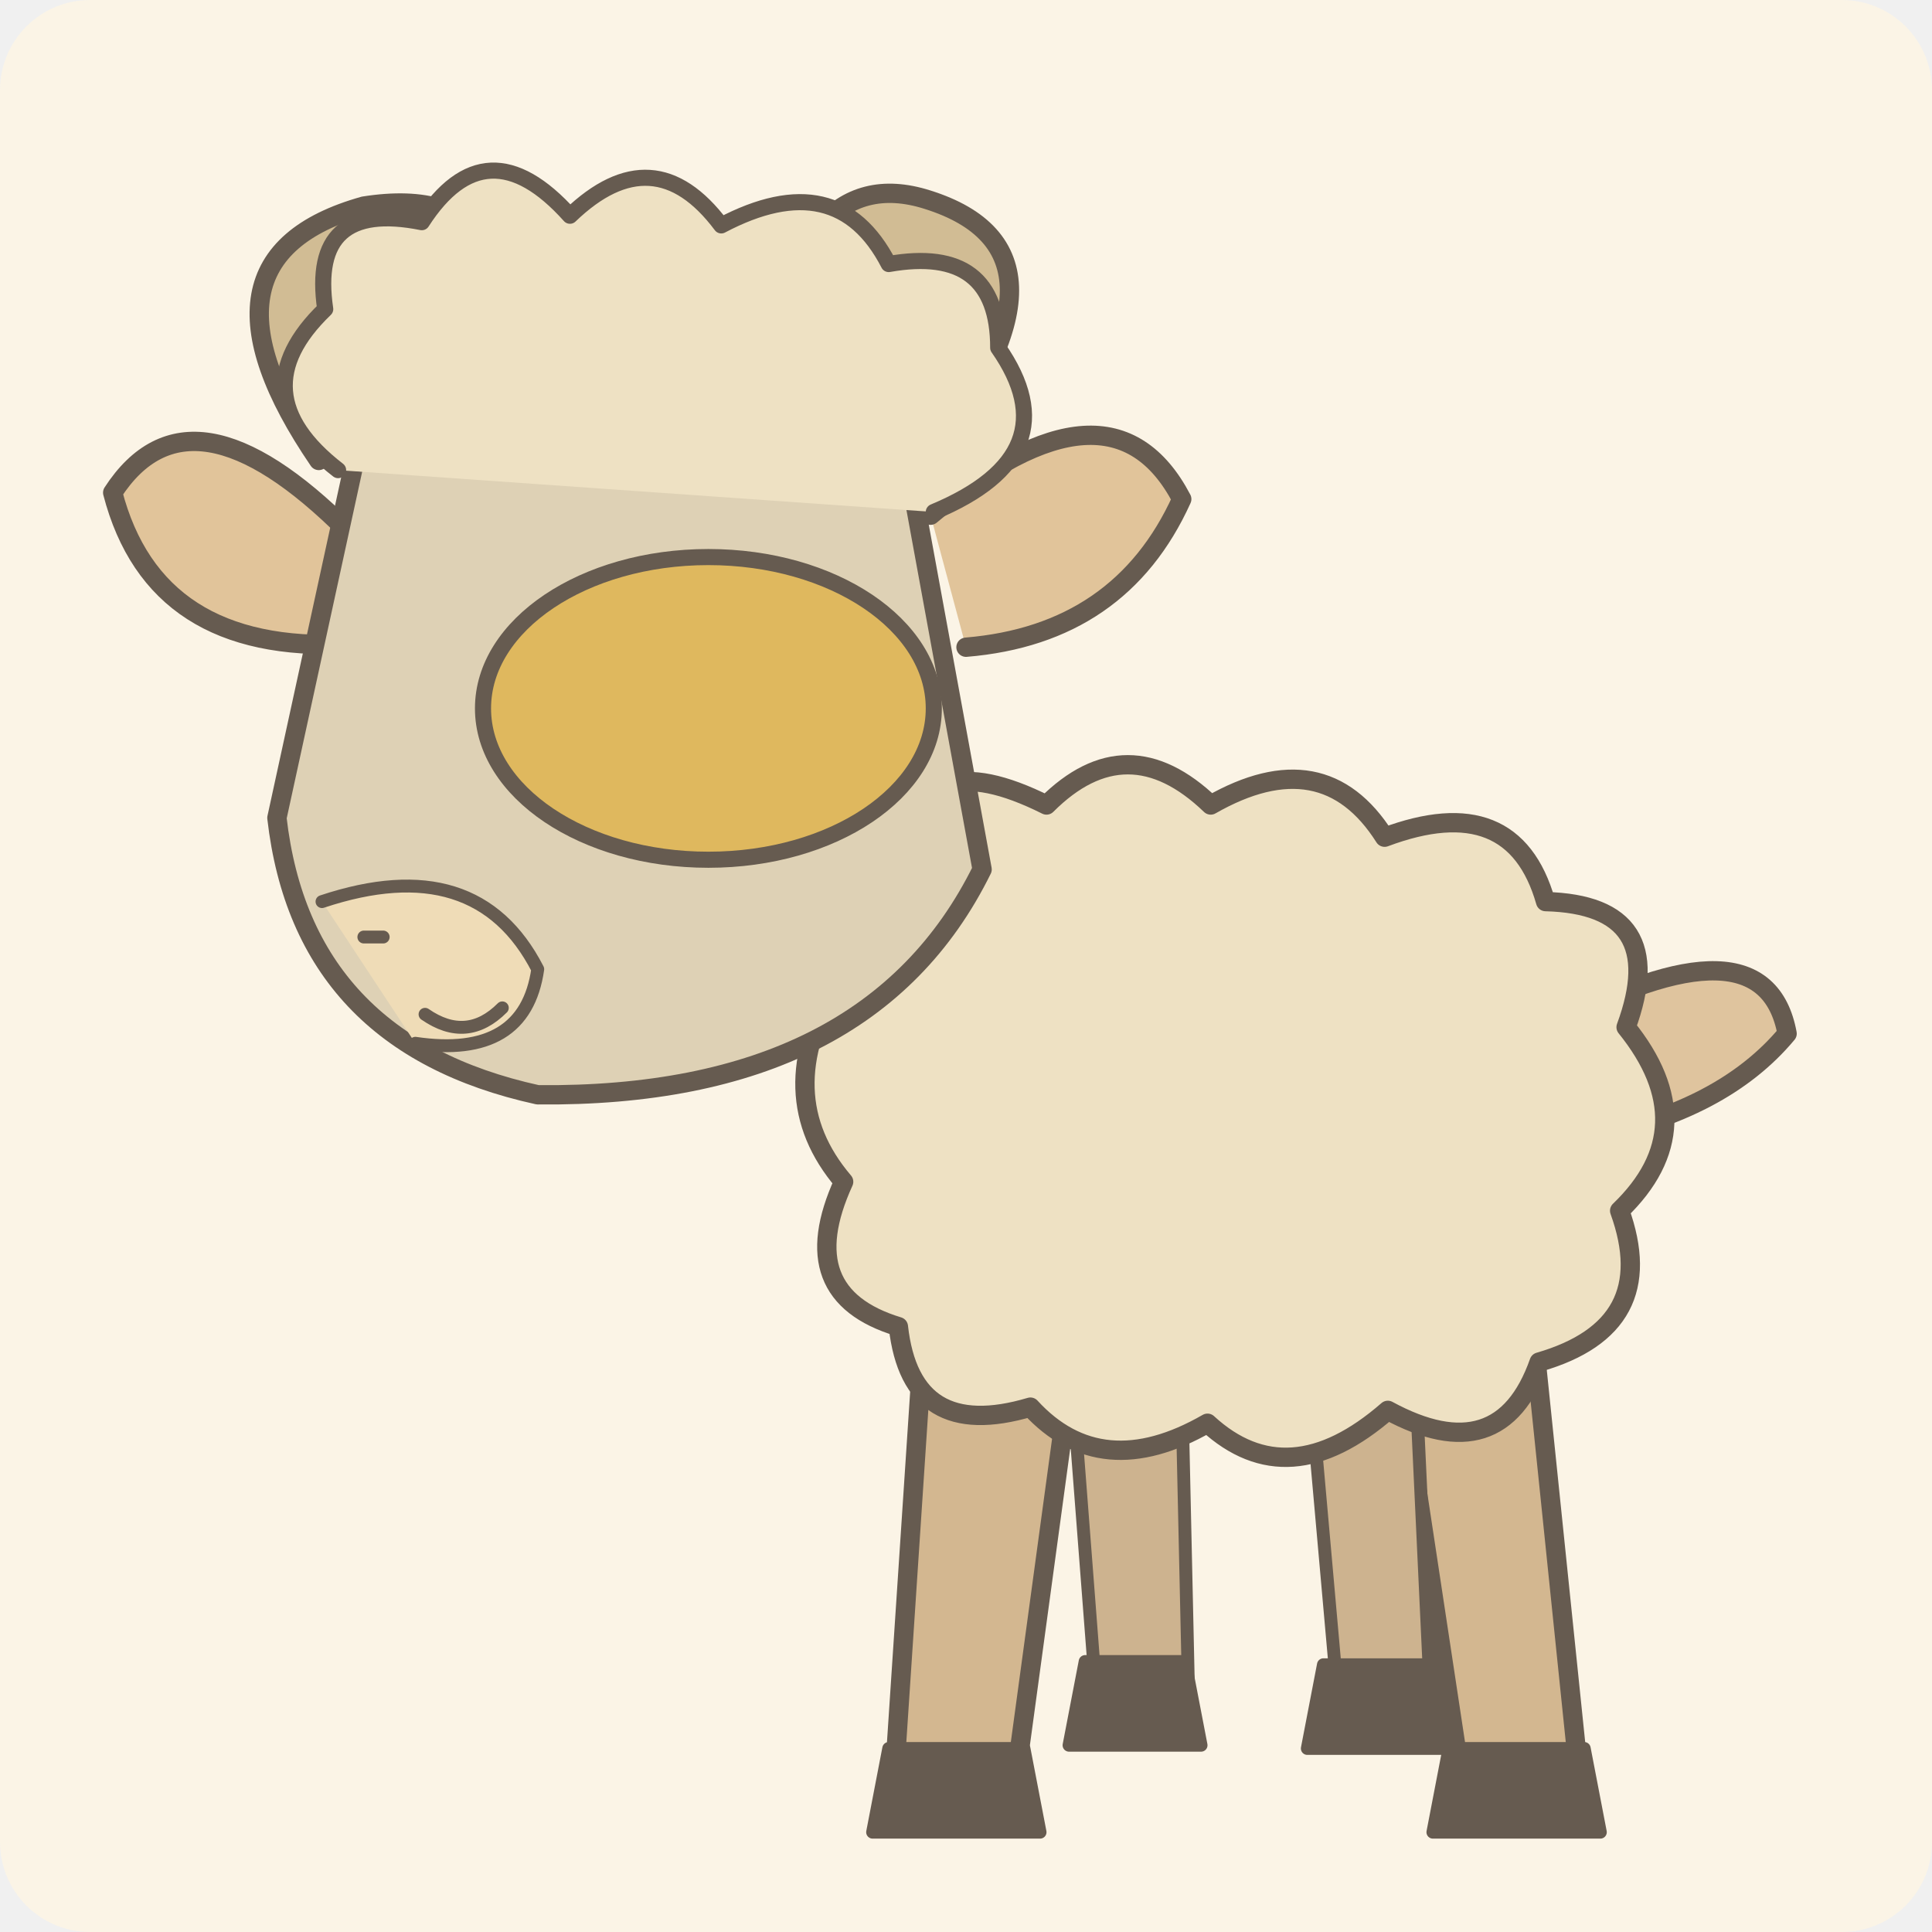
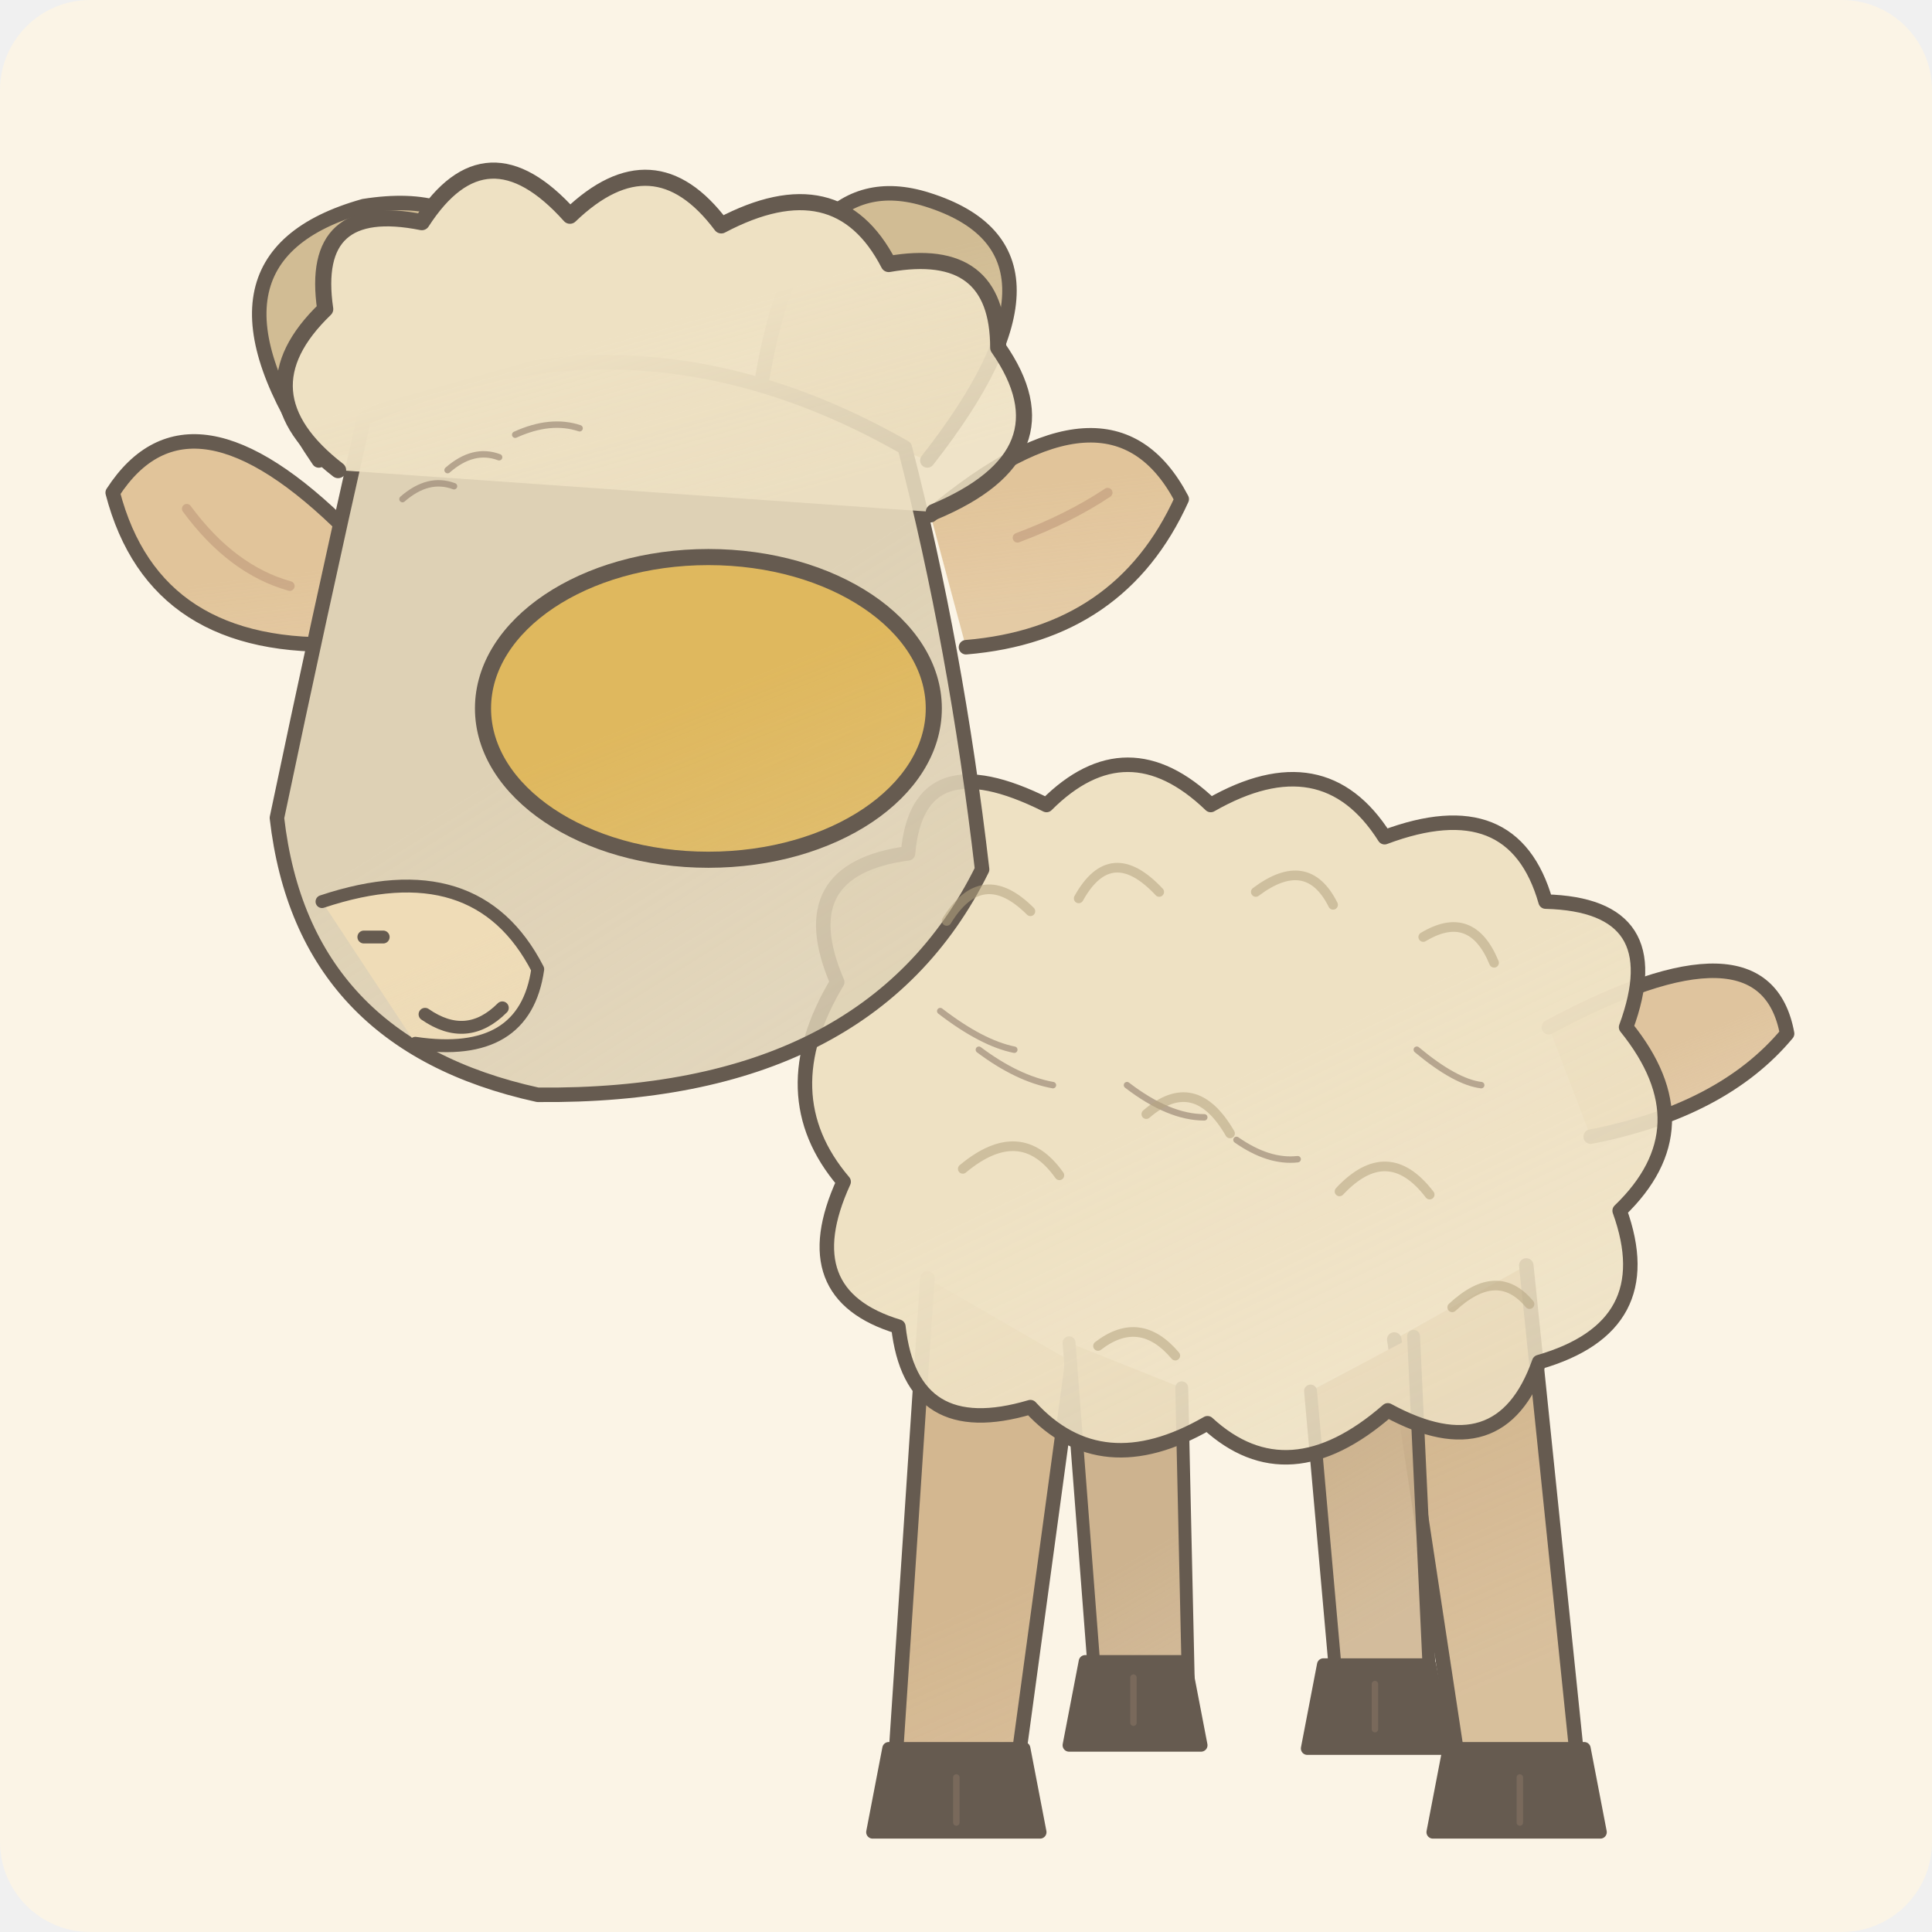
<svg xmlns="http://www.w3.org/2000/svg" viewBox="0 0 600 600" data-full-animal="sheep" data-illustration="incomplete">
  <rect width="600" height="600" rx="28" fill="#fbf4e6" />
-   <path d="M288 397L278 548L316 548L333 423M433 416L453 548L490 548L474 393" fill="#d3b790" stroke="#665b50" stroke-width="6" stroke-linecap="round" stroke-linejoin="round" />
-   <path d="M332 417L340 521L369 521L367 431M407 432L415 522L444 522L439 415" fill="#cdb38f" stroke="#665b50" stroke-width="4" stroke-linecap="round" stroke-linejoin="round" />
+   <defs>
+     <linearGradient id="coat-d3b790" x1="0" x2=".6" y1="0" y2="1">
+       <stop stop-color="#d3b790" />
+       <stop offset=".55" stop-color="#d3b790" />
+       <stop offset="1" stop-color="#d3b790" stop-opacity=".85" />
+     </linearGradient>
+     <linearGradient id="coat-cdb38f" x1="0" x2=".6" y1="0" y2="1">
+       <stop stop-color="#cdb38f" />
+       <stop offset=".55" stop-color="#cdb38f" />
+       <stop offset="1" stop-color="#cdb38f" stop-opacity=".85" />
+     </linearGradient>
+     <linearGradient id="coat-dfc49e" x1="0" x2=".6" y1="0" y2="1">
+       <stop stop-color="#dfc49e" />
+       <stop offset=".55" stop-color="#dfc49e" />
+       <stop offset="1" stop-color="#dfc49e" stop-opacity=".85" />
+     </linearGradient>
+     <linearGradient id="coat-eee1c3" x1="0" x2=".6" y1="0" y2="1">
+       <stop stop-color="#eee1c3" />
+       <stop offset=".55" stop-color="#eee1c3" />
+       <stop offset="1" stop-color="#eee1c3" stop-opacity=".85" />
+     </linearGradient>
+     <linearGradient id="coat-d1bc94" x1="0" x2=".6" y1="0" y2="1">
+       <stop stop-color="#d1bc94" />
+       <stop offset=".55" stop-color="#d1bc94" />
+       <stop offset="1" stop-color="#d1bc94" stop-opacity=".85" />
+     </linearGradient>
+     <linearGradient id="coat-e1c49a" x1="0" x2=".6" y1="0" y2="1">
+       <stop stop-color="#e1c49a" />
+       <stop offset=".55" stop-color="#e1c49a" />
+       <stop offset="1" stop-color="#e1c49a" stop-opacity=".85" />
+     </linearGradient>
+     <linearGradient id="coat-ded1b5" x1="0" x2=".6" y1="0" y2="1">
+       <stop stop-color="#ded1b5" />
+       <stop offset=".55" stop-color="#ded1b5" />
+       <stop offset="1" stop-color="#ded1b5" stop-opacity=".85" />
+     </linearGradient>
+     <linearGradient id="coat-dfb85e" x1="0" x2=".6" y1="0" y2="1">
+       <stop stop-color="#dfb85e" />
+       <stop offset=".55" stop-color="#dfb85e" />
+       <stop offset="1" stop-color="#dfb85e" stop-opacity=".85" />
+     </linearGradient>
+     <linearGradient id="coat-efdcb7" x1="0" x2=".6" y1="0" y2="1">
+       <stop stop-color="#efdcb7" />
+       <stop offset=".55" stop-color="#efdcb7" />
+       <stop offset="1" stop-color="#efdcb7" stop-opacity=".85" />
+     </linearGradient>
+     <mask id="detail-mask">
+       <rect width="600" height="600" fill="white" />
+       <rect x="160" y="185" width="120" height="70" fill="black" />
+     </mask>
+   </defs>
+   <path d="M288 397L278 548L316 548L333 423M433 416L453 548L490 548L474 393" fill="url(#coat-d3b790)" stroke="#665b50" stroke-width="4.5" stroke-linecap="round" stroke-linejoin="round" />
+   <path d="M332 417L340 521L369 521L367 431M407 432L415 522L444 522L439 415" fill="url(#coat-cdb38f)" stroke="#665b50" stroke-width="4" stroke-linecap="round" stroke-linejoin="round" />
  <path d="M276 543l-5 26h52l-5 -26Z" fill="#665b50" stroke="#665b50" stroke-width="4" stroke-linecap="round" stroke-linejoin="round" />
  <path d="M450 543l-5 26h52l-5 -26Z" fill="#665b50" stroke="#665b50" stroke-width="4" stroke-linecap="round" stroke-linejoin="round" />
  <path d="M337 516l-5 26h41l-5 -26Z" fill="#665b50" stroke="#665b50" stroke-width="4" stroke-linecap="round" stroke-linejoin="round" />
  <path d="M411 517l-5 26h43l-5 -26Z" fill="#665b50" stroke="#665b50" stroke-width="4" stroke-linecap="round" stroke-linejoin="round" />
-   <path d="M481 319Q548 283 555 321Q535 345 494 353" fill="#dfc49e" stroke="#665b50" stroke-width="6" stroke-linecap="round" stroke-linejoin="round" />
-   <path d="M260 305Q245 270 282 265Q285 230 325 250Q350 225 376 250Q411 230 430 260Q470 245 480 280Q519 281 505 319Q530 350 503 376Q516 412 478 423Q466 457 431 438Q400 465 375 442Q342 461 320 437Q283 448 279 412Q246 402 262 367Q239 340 260 305" fill="#eee1c3" stroke="#665b50" stroke-width="6" stroke-linecap="round" stroke-linejoin="round" />
-   <path d="M99 143Q56 80 113 64Q170 55 153 131M288 143Q339 78 288 62Q247 49 236 122" fill="#d1bc94" stroke="#665b50" stroke-width="6" stroke-linecap="round" stroke-linejoin="round" />
-   <path d="M108 165Q59 116 35 153Q48 203 108 200M289 160Q345 113 367 155Q348 197 300 201" fill="#e1c49a" stroke="#665b50" stroke-width="6" stroke-linecap="round" stroke-linejoin="round" />
-   <path d="M113 130Q197 91 281 139L305 270Q270 341 167 340Q94 324 86 254Z" fill="#ded1b5" stroke="#665b50" stroke-width="6" stroke-linecap="round" stroke-linejoin="round" />
-   <path d="M105 146Q74 122 101 96Q96 62 131 69Q151 38 177 67Q203 42 224 70Q260 51 276 82Q310 76 310 108Q333 141 290 159" fill="#eee1c3" stroke="#665b50" stroke-width="5" stroke-linecap="round" stroke-linejoin="round" />
-   <ellipse cx="220" cy="220" rx="70" ry="47" fill="#dfb85e" stroke="#665b50" stroke-width="5" />
-   <path d="M100 280Q148 264 167 301Q163 329 129 324" fill="#efdcb7" stroke="#665b50" stroke-width="4" stroke-linecap="round" stroke-linejoin="round" />
+   <path d="M481 319Q548 283 555 321Q535 345 494 353" fill="url(#coat-dfc49e)" stroke="#665b50" stroke-width="4.5" stroke-linecap="round" stroke-linejoin="round" />
+   <path d="M260 305Q245 270 282 265Q285 230 325 250Q350 225 376 250Q411 230 430 260Q470 245 480 280Q519 281 505 319Q530 350 503 376Q516 412 478 423Q466 457 431 438Q400 465 375 442Q342 461 320 437Q283 448 279 412Q246 402 262 367Q239 340 260 305" fill="url(#coat-eee1c3)" stroke="#665b50" stroke-width="4.5" stroke-linecap="round" stroke-linejoin="round" />
+   <path d="M99 143Q56 80 113 64Q170 55 153 131M288 143Q339 78 288 62Q247 49 236 122" fill="url(#coat-d1bc94)" stroke="#665b50" stroke-width="4.5" stroke-linecap="round" stroke-linejoin="round" />
+   <path d="M108 165Q59 116 35 153Q48 203 108 200M289 160Q345 113 367 155Q348 197 300 201" fill="url(#coat-e1c49a)" stroke="#665b50" stroke-width="4.5" stroke-linecap="round" stroke-linejoin="round" />
+   <path d="M113 130Q197 91 281 139Q297 201 305 270Q270 341 167 340Q94 324 86 254Q99 192 113 130Z" fill="url(#coat-ded1b5)" stroke="#665b50" stroke-width="4.5" stroke-linecap="round" stroke-linejoin="round" />
+   <path d="M105 146Q74 122 101 96Q96 62 131 69Q151 38 177 67Q203 42 224 70Q260 51 276 82Q310 76 310 108Q333 141 290 159" fill="url(#coat-eee1c3)" stroke="#665b50" stroke-width="5" stroke-linecap="round" stroke-linejoin="round" />
+   <ellipse cx="220" cy="220" rx="70" ry="47" fill="url(#coat-dfb85e)" stroke="#665b50" stroke-width="5" />
+   <path d="M100 280Q148 264 167 301Q163 329 129 324" fill="url(#coat-efdcb7)" stroke="#665b50" stroke-width="4" stroke-linecap="round" stroke-linejoin="round" />
  <path d="M113 291L119 291M132 315Q145 324 156 313" fill="none" stroke="#665b50" stroke-width="4" stroke-linecap="round" stroke-linejoin="round" />
+   <g mask="url(#detail-mask)" data-coat-details="sheep">
+     <path d="M125 155q8 -7 16 -4M139 146q8 -7 16 -4M160 135q11 -5 20 -2M292 314q13 10 23 12M304 326q12 9 23 11M350 337q13 10 24 10M384 354q10 7 19 6M440 326q12 10 20 11M297 552v14M472 552v14M352 521v14M427 523v14" fill="none" stroke="#887565" stroke-width="2" stroke-linecap="round" opacity=".55" />
+     <path d="M58 158q14 19 32 24M316 167q16 -6 28 -14" fill="none" stroke="#bc9678" stroke-width="3" stroke-linecap="round" opacity=".55" />
+     <path d="M294 286q11 -18 26 -3M335 279q10 -18 25 -2M390 277q16 -12 24 4M442 291q15 -9 22 8M299 363q18 -15 30 2M356 346q15 -13 26 6M416 370q15 -16 28 1M341 418q13 -10 24 3M451 406q14 -13 24 -1" fill="none" stroke="#b5a480" stroke-width="3" stroke-linecap="round" opacity=".55" />
+   </g>
</svg>
